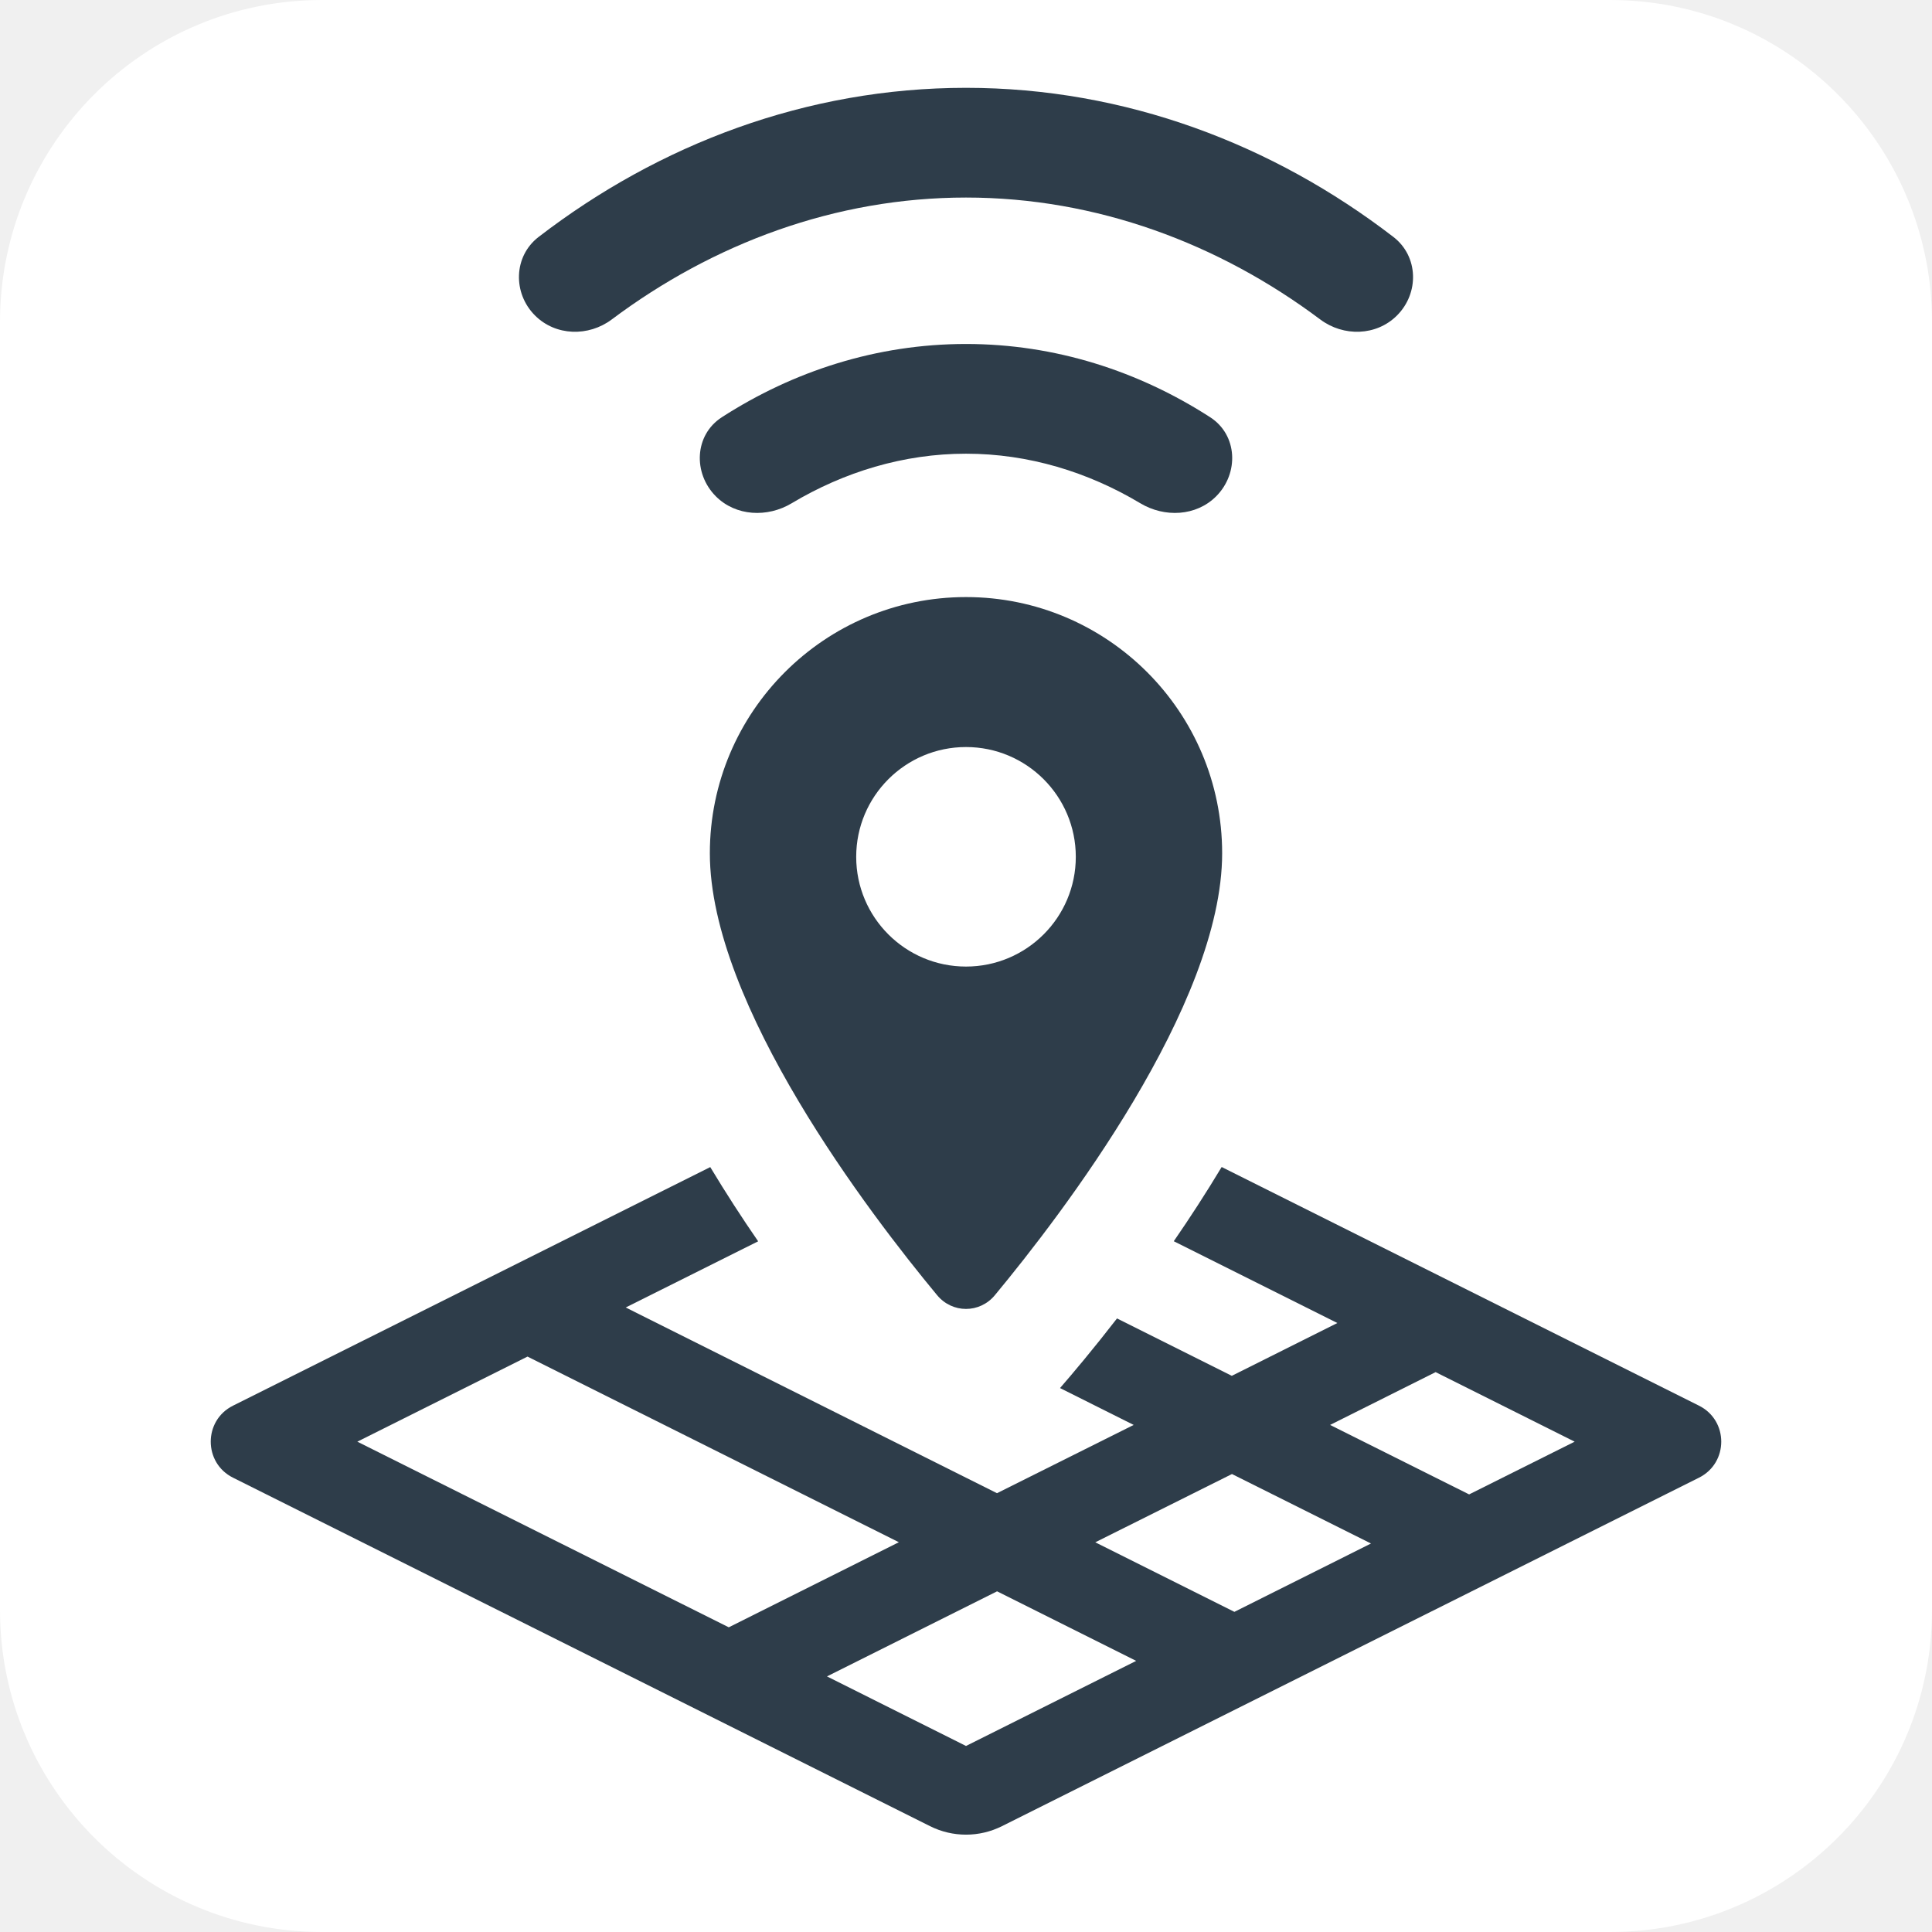
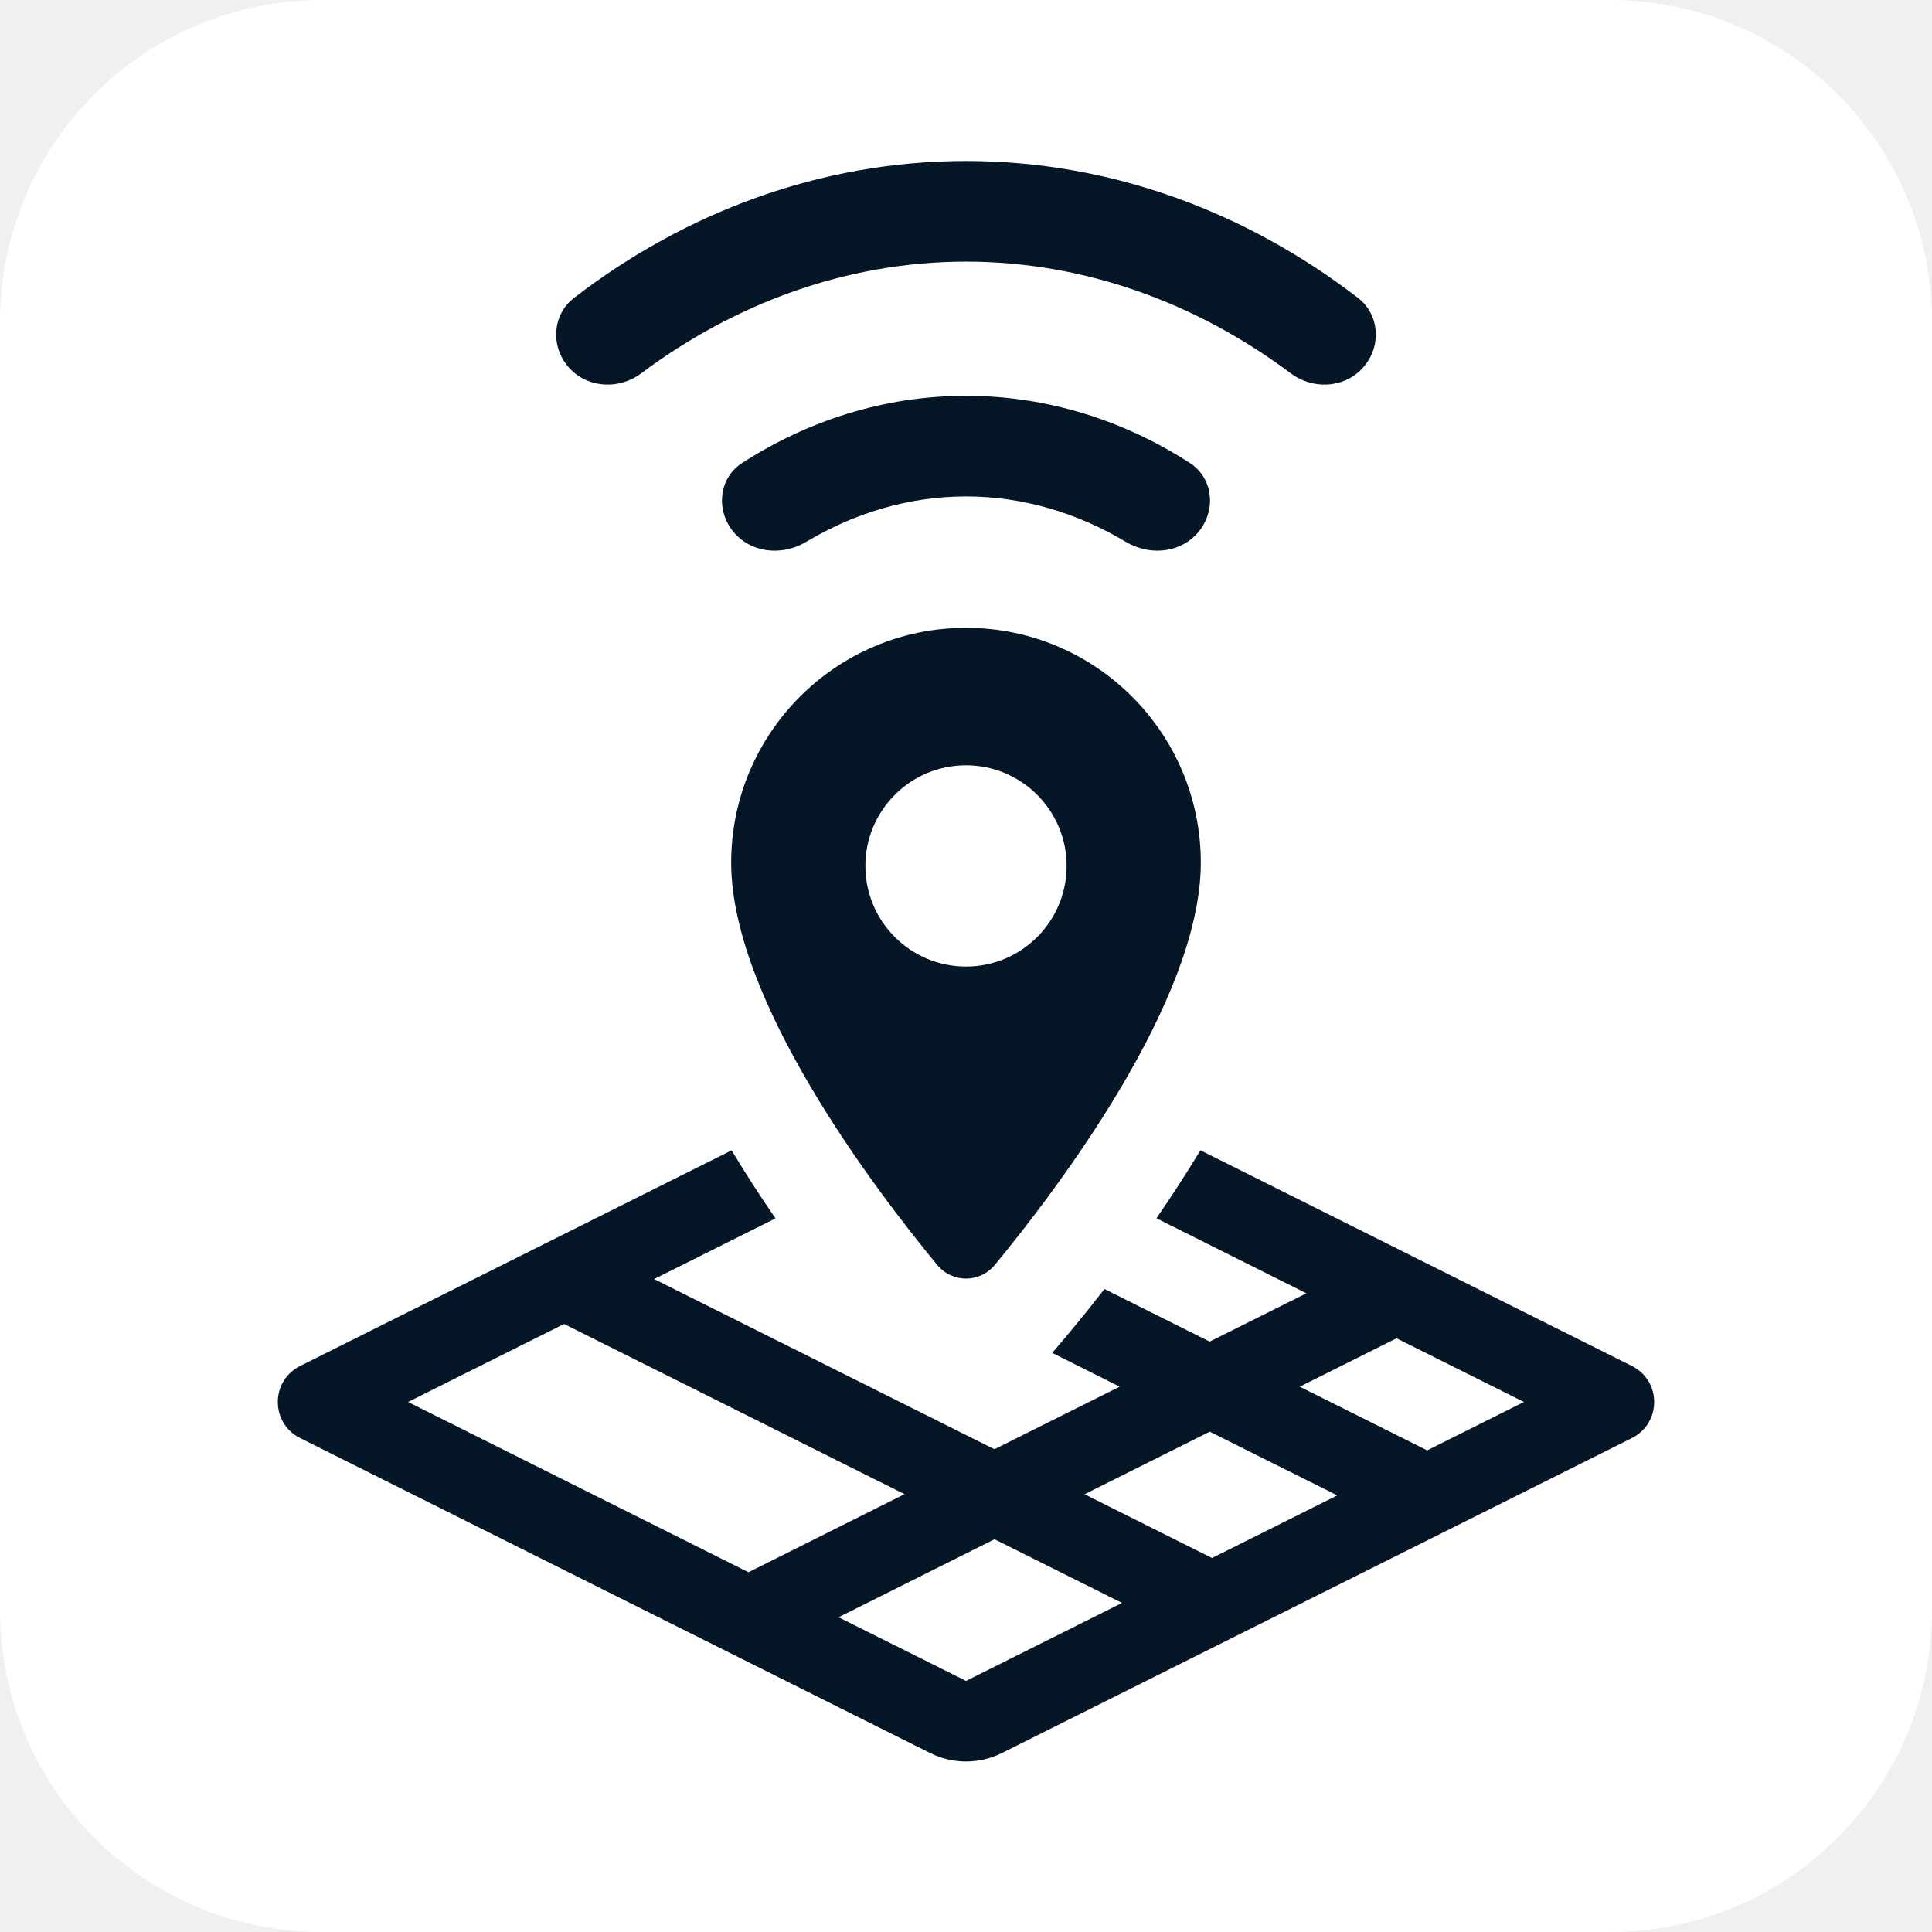
<svg xmlns="http://www.w3.org/2000/svg" width="24" height="24" viewBox="0 0 24 24" fill="none">
  <rect width="24" height="24" rx="4" fill="white" />
-   <path d="M12 7.417C10.244 7.417 8.818 8.843 8.818 10.599C8.818 12.487 10.809 15.086 11.641 16.089C11.83 16.317 12.17 16.317 12.359 16.089C13.191 15.086 15.182 12.487 15.182 10.599C15.182 8.842 13.756 7.417 12 7.417ZM12 12.007C11.247 12.007 10.636 11.396 10.636 10.644C10.636 9.891 11.247 9.28 12 9.28C12.753 9.28 13.364 9.891 13.364 10.644C13.364 11.396 12.753 12.007 12 12.007Z" fill="#2E3D4A" />
-   <path fill-rule="evenodd" clip-rule="evenodd" d="M8.893 6.166C9.141 6.414 9.533 6.432 9.834 6.252C10.484 5.863 11.225 5.636 12 5.636C12.775 5.636 13.516 5.863 14.166 6.252C14.467 6.432 14.859 6.414 15.107 6.166V6.166C15.394 5.878 15.374 5.403 15.033 5.183C14.146 4.611 13.109 4.273 12 4.273C10.891 4.273 9.854 4.611 8.967 5.183C8.626 5.403 8.606 5.878 8.893 6.166V6.166ZM16.4 3.968C16.689 4.185 17.098 4.175 17.354 3.919V3.919C17.632 3.641 17.621 3.184 17.31 2.944C15.816 1.794 13.982 1.091 12 1.091C10.018 1.091 8.184 1.794 6.69 2.944C6.379 3.184 6.368 3.641 6.646 3.919V3.919C6.902 4.175 7.311 4.185 7.6 3.968C8.857 3.026 10.378 2.454 12 2.454C13.622 2.454 15.143 3.026 16.4 3.968Z" fill="#2E3D4A" />
-   <path fill-rule="evenodd" clip-rule="evenodd" d="M15.176 14.497C14.981 14.821 14.78 15.131 14.581 15.419L16.613 16.435L15.302 17.091L13.876 16.378C13.579 16.761 13.328 17.059 13.168 17.243L14.083 17.701L12.385 18.549L7.773 16.242L9.418 15.42C9.219 15.132 9.018 14.822 8.823 14.498L2.894 17.462C2.526 17.646 2.526 18.172 2.894 18.356L11.553 22.685C11.834 22.826 12.166 22.826 12.447 22.685L21.106 18.356C21.474 18.172 21.474 17.646 21.106 17.462L15.176 14.497ZM4.439 17.909L6.553 16.852L11.166 19.158L9.053 20.215L4.439 17.909ZM12 21.689L10.273 20.825L12.386 19.768L14.114 20.632L12 21.689ZM15.334 20.023L13.606 19.159L15.304 18.311L17.031 19.174L15.334 20.023ZM18.25 18.564L16.523 17.701L17.834 17.045L19.561 17.909L18.25 18.564Z" fill="#2E3D4A" />
+   <path d="M12 7.799C10.39 7.799 9.083 9.106 9.083 10.716C9.083 12.424 10.861 14.766 11.641 15.712C11.829 15.94 12.171 15.94 12.359 15.712C13.139 14.766 14.917 12.424 14.917 10.716C14.917 9.105 13.61 7.799 12 7.799ZM12 12.007C11.31 12.007 10.75 11.447 10.75 10.757C10.75 10.067 11.31 9.507 12 9.507C12.69 9.507 13.25 10.067 13.25 10.757C13.25 11.447 12.69 12.007 12 12.007Z" fill="#051626" />
+   <path fill-rule="evenodd" clip-rule="evenodd" d="M9.152 6.652C9.38 6.879 9.739 6.896 10.015 6.731C10.611 6.374 11.289 6.167 12 6.167C12.711 6.167 13.389 6.374 13.985 6.731C14.261 6.896 14.62 6.879 14.848 6.652C15.111 6.389 15.093 5.953 14.78 5.751C13.967 5.227 13.016 4.917 12 4.917C10.984 4.917 10.033 5.227 9.22 5.751C8.907 5.953 8.889 6.389 9.152 6.652ZM16.033 4.637C16.299 4.836 16.673 4.827 16.908 4.592C17.163 4.337 17.153 3.919 16.867 3.699C15.498 2.645 13.817 2 12 2C10.183 2 8.502 2.645 7.133 3.699C6.847 3.919 6.837 4.337 7.092 4.592C7.327 4.827 7.701 4.836 7.967 4.637C9.119 3.774 10.514 3.25 12 3.25C13.486 3.25 14.881 3.774 16.033 4.637Z" fill="#051626" />
+   <path fill-rule="evenodd" clip-rule="evenodd" d="M14.912 14.289C14.732 14.586 14.548 14.87 14.366 15.134L16.228 16.066L15.027 16.666L13.72 16.013C13.447 16.364 13.217 16.637 13.071 16.806L13.909 17.226L12.353 18.003L8.125 15.889L9.633 15.135C9.451 14.871 9.267 14.586 9.088 14.29L3.728 16.969C3.359 17.154 3.359 17.679 3.728 17.864L11.553 21.776C11.834 21.917 12.166 21.917 12.447 21.776L20.272 17.864C20.641 17.679 20.641 17.154 20.272 16.969L14.912 14.289ZM5.069 17.416L7.007 16.447L11.236 18.561L9.298 19.531L5.069 17.416ZM12 20.881L10.417 20.09L12.354 19.121L13.938 19.912L12 20.881ZM15.056 19.354L13.473 18.562L15.028 17.785L16.612 18.576L15.056 19.354ZM17.729 18.017L16.146 17.226L17.348 16.625L18.931 17.416L17.729 18.017Z" fill="#051626" />
</svg>
